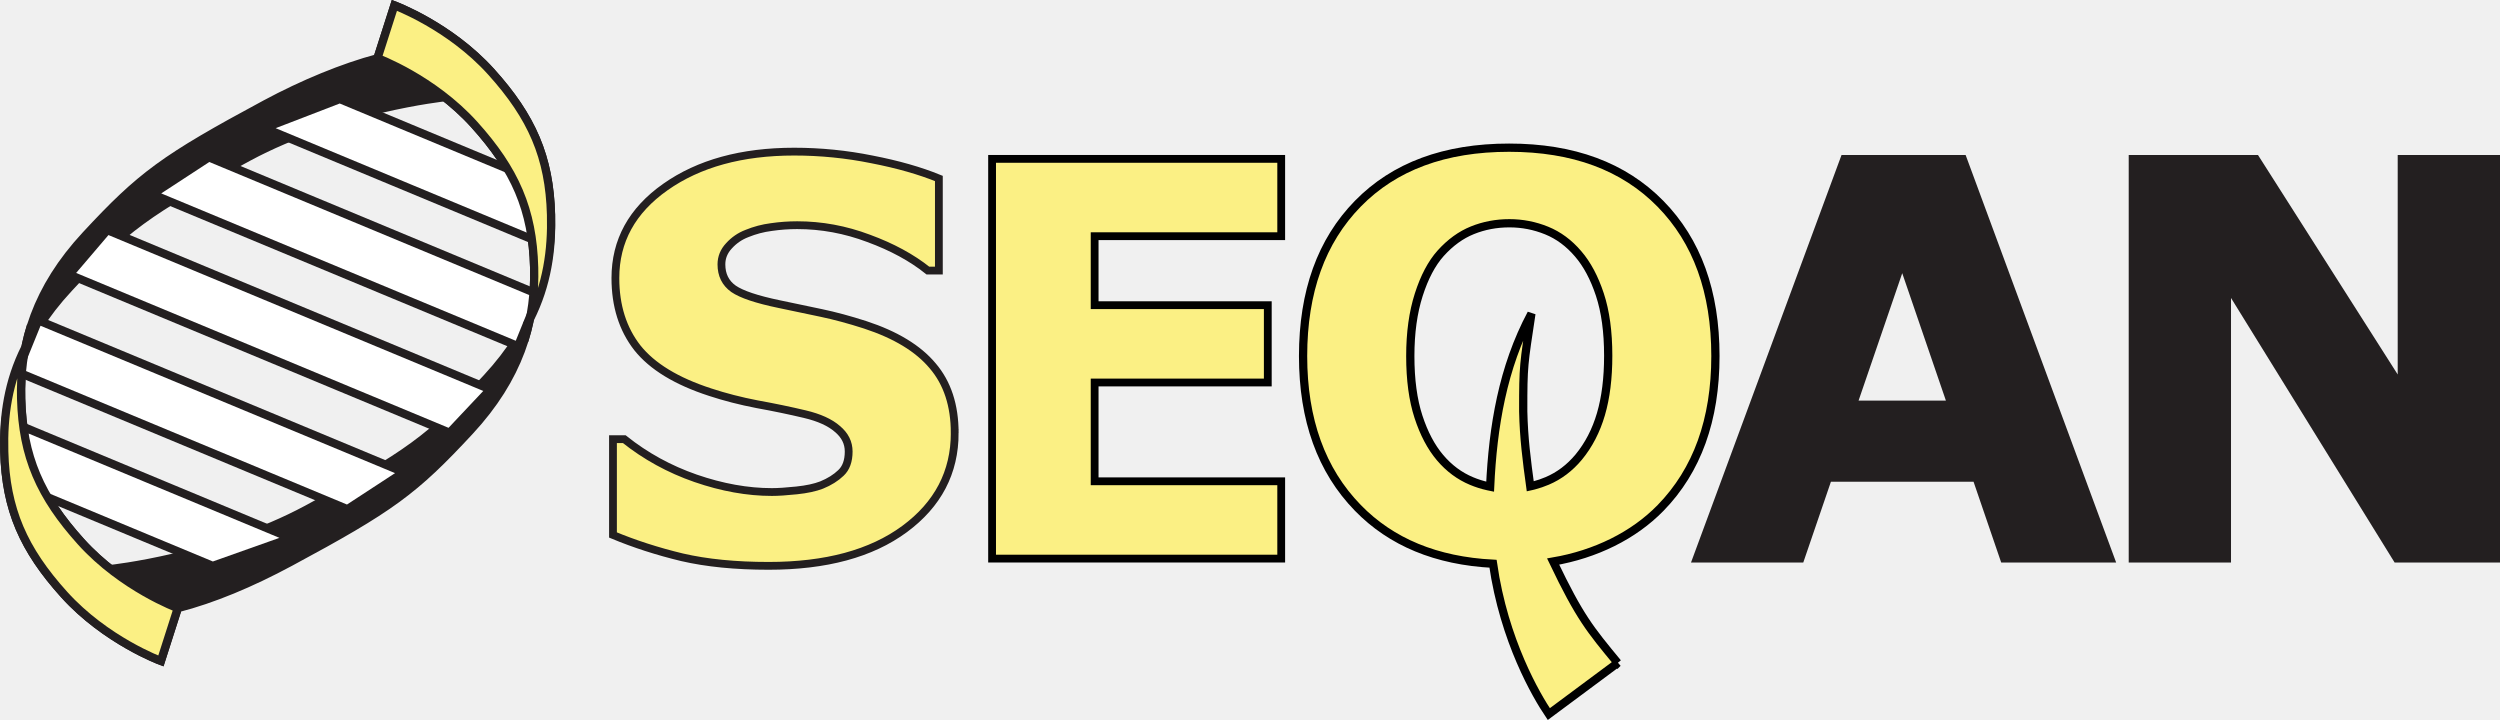
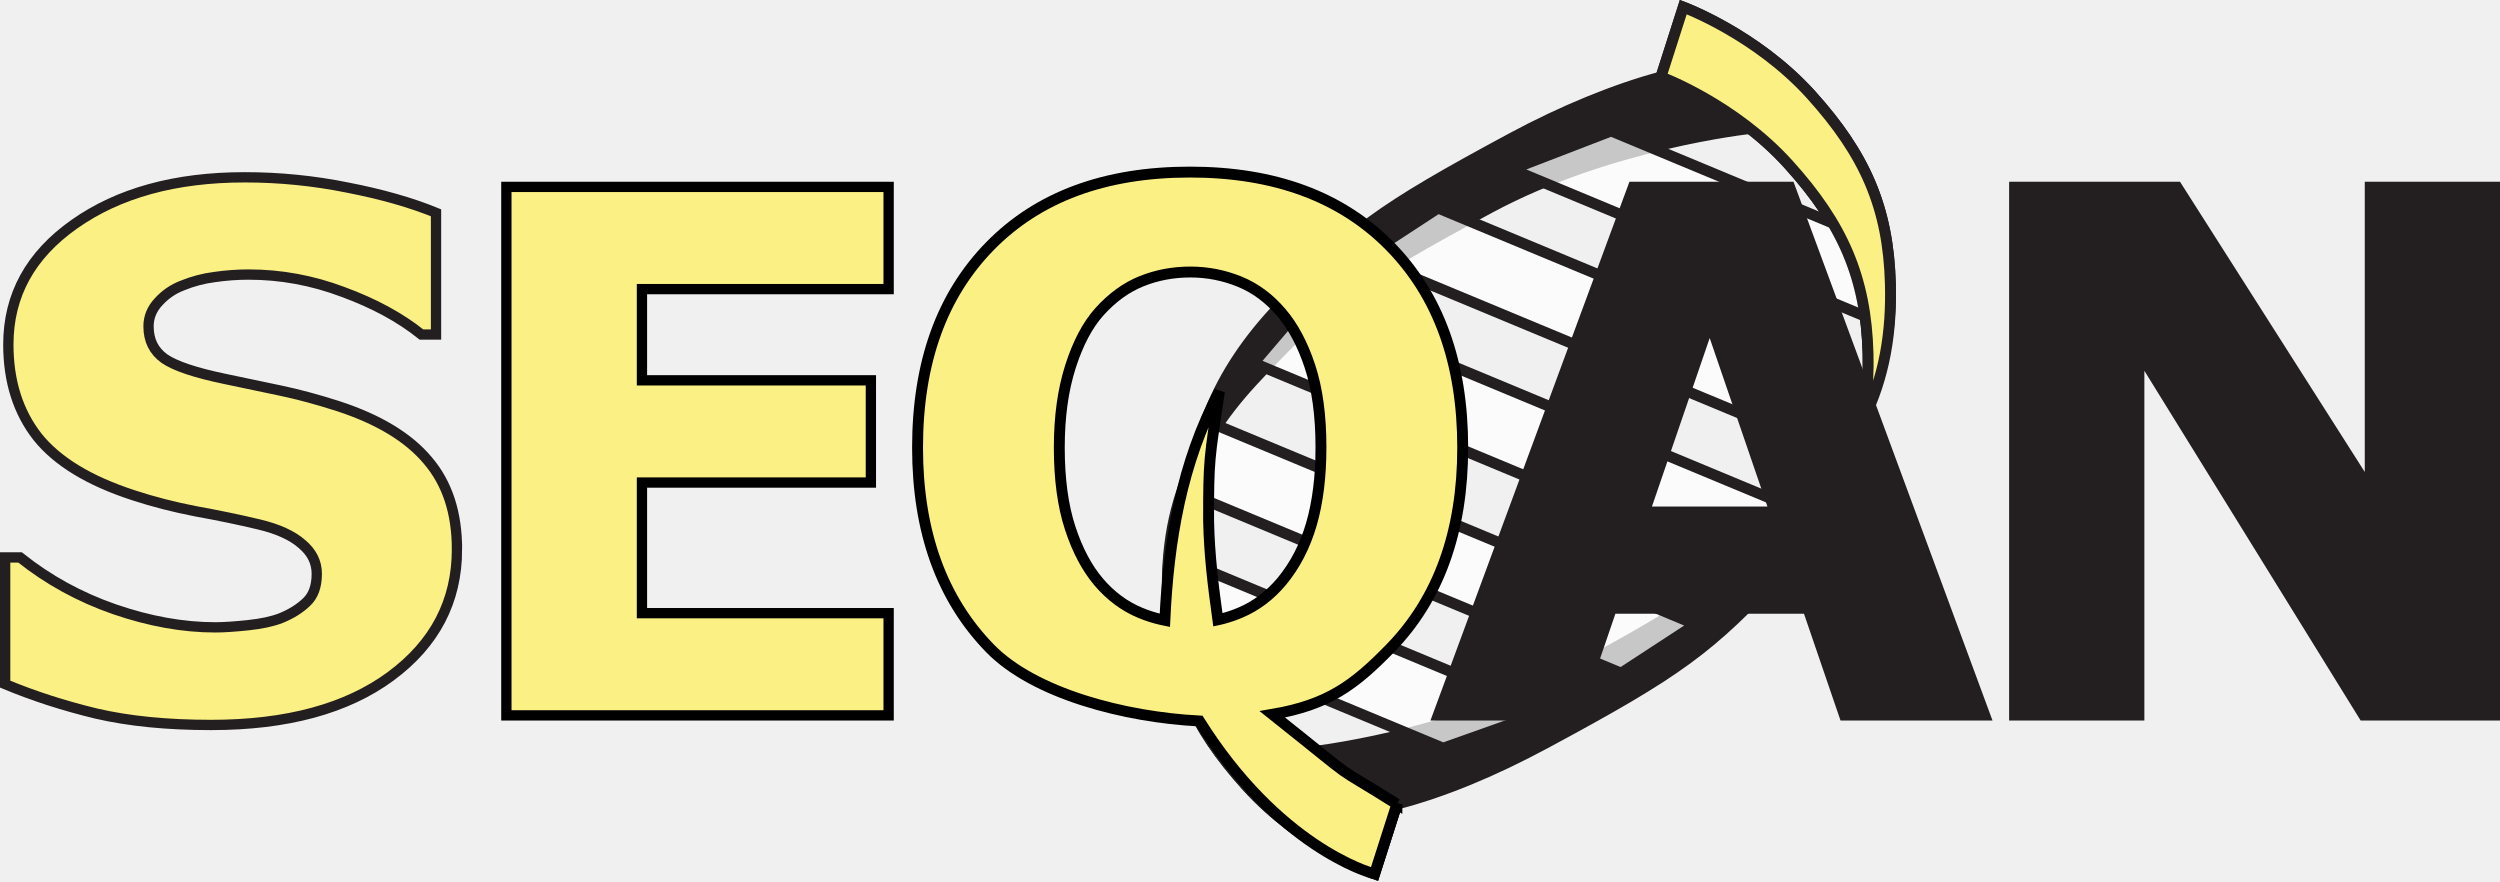
- <svg xmlns="http://www.w3.org/2000/svg" width="320.827mm" height="92.394mm" viewBox="0 0 320.827 92.394" version="1.1" id="svg8">
+ <svg xmlns="http://www.w3.org/2000/svg" width="242.663mm" height="85.515mm" viewBox="0 0 242.663 85.515" version="1.1" id="svg8">
  <defs id="defs2">
    <clipPath clipPathUnits="userSpaceOnUse" id="clipPath894">
      <path d="M 0,506 H 764 V 0 H 0 Z" id="path892" />
    </clipPath>
    <clipPath clipPathUnits="userSpaceOnUse" id="clipPath946">
      <path d="M 0,506 H 764 V 0 H 0 Z" id="path944" />
    </clipPath>
    <clipPath clipPathUnits="userSpaceOnUse" id="clipPath970">
      <path d="M 0,506 H 764 V 0 H 0 Z" id="path968" />
    </clipPath>
    <clipPath clipPathUnits="userSpaceOnUse" id="clipPath990">
      <path d="M 0,506 H 764 V 0 H 0 Z" id="path988" />
    </clipPath>
  </defs>
-   <g id="layer1" transform="translate(-20.49333,-154.8151)">
-     <g id="g13501" transform="matrix(0.5227928,0,0,0.5235004,-115.3978,97.34327)" style="stroke-width:1.912">
+   <g id="layer1" transform="translate(-98.65704,-157.063)">
+     <g id="g13501" transform="matrix(0.5227928,0,0,0.5235004,75.54121,99.59114)" style="stroke-width:1.912">
      <g id="dna" transform="matrix(0.3527778,0,0,-0.3527778,133.6425,277.8585)" style="stroke-width:1.912">
        <g id="g890" clip-path="url(#clipPath894)" style="stroke-width:1.912">
          <g id="g896" transform="translate(481.6826,53.8262)" style="stroke-width:1.912">
            <path d="m 0,0 c 24.573,6.341 50.864,17.312 78.074,31.921 70.525,37.867 86.553,49.7 125.022,91.117 34.171,36.789 45.921,74.497 44.881,113.604 -1.069,40.234 -13.35,68.037 -41.675,99.401 -28.852,31.951 -67.321,46.151 -67.321,46.151 l 11.756,36.685 c 0,0 38.468,-14.201 67.321,-46.15 28.323,-31.365 40.604,-59.168 41.673,-99.404 1.04,-39.107 -10.71,-76.811 -44.88,-113.601 C 176.381,118.306 160.354,106.474 89.828,68.605 27.328,35.048 -46.95,27.187 -46.95,27.187 m 232.785,327.861 c 0,0 -74.114,-7.929 -136.614,-41.487 -70.526,-37.869 -86.554,-49.703 -125.024,-91.121 -34.169,-36.785 -45.918,-74.496 -44.88,-113.601 1.069,-40.234 13.352,-68.037 41.675,-99.402 28.851,-31.951 67.32,-46.151 67.32,-46.151 L 0.067,-0.03 c 0,0 -38.469,14.201 -67.32,46.15 -28.324,31.366 -40.606,59.17 -41.675,99.402 -1.039,39.107 10.711,76.817 44.88,113.604 38.469,41.416 54.498,53.251 125.023,91.118 26.192,14.061 54.2,25.589 78.195,31.941" style="fill:#231f20;fill-opacity:1;fill-rule:nonzero;stroke:#231f20;stroke-width:5.735;stroke-linecap:butt;stroke-linejoin:miter;stroke-miterlimit:4;stroke-dasharray:none;stroke-opacity:1" id="path898" />
          </g>
          <g id="g900" transform="translate(670.8203,175.7402)" style="stroke-width:1.912">
-             <path d="m 0,0 -264.586,109.896 26.398,30.906 266.569,-110.72 z" style="fill:#ffffff;fill-opacity:1;fill-rule:nonzero;stroke:none;stroke-width:1.912" id="path902" />
+             <path d="m 0,0 -264.586,109.896 26.398,30.906 266.569,-110.72 z" style="fill:#ffffff;fill-opacity:0.75;fill-rule:nonzero;stroke:none;stroke-width:1.912" id="path902" />
          </g>
          <g id="g904" transform="translate(670.8203,175.7402)" style="stroke-width:1.912">
            <path d="m 0,0 -264.586,109.896 26.398,30.906 266.569,-110.72 z" style="fill:none;stroke:#231f20;stroke-width:5.735;stroke-linecap:butt;stroke-linejoin:miter;stroke-miterlimit:4;stroke-dasharray:none;stroke-opacity:1" id="path906" />
          </g>
          <g id="g908" transform="translate(718.4316,235.8828)" style="stroke-width:1.912">
-             <path d="m 0,0 -254.367,105.594 39.272,25.619 229.654,-95.387 z" style="fill:#ffffff;fill-opacity:1;fill-rule:nonzero;stroke:none;stroke-width:1.912" id="path910" />
+             <path d="m 0,0 -254.367,105.594 39.272,25.619 229.654,-95.387 z" style="fill:#ffffff;fill-opacity:0.75;fill-rule:nonzero;stroke:none;stroke-width:1.912" id="path910" />
          </g>
          <g id="g912" transform="translate(718.4316,235.8828)" style="stroke-width:1.912">
            <path d="m 0,0 -254.367,105.594 39.272,25.619 229.654,-95.387 z" style="fill:none;stroke:#231f20;stroke-width:5.735;stroke-linecap:butt;stroke-linejoin:miter;stroke-miterlimit:4;stroke-dasharray:none;stroke-opacity:1" id="path914" />
          </g>
          <g id="g916" transform="translate(727.7051,310.3706)" style="stroke-width:1.912">
-             <path d="M 0,0 -185.625,77.1 -133.29,97.232 4.895,39.837 Z" style="fill:#ffffff;fill-opacity:1;fill-rule:nonzero;stroke:none;stroke-width:1.912" id="path918" />
+             <path d="M 0,0 -185.625,77.1 -133.29,97.232 4.895,39.837 Z" style="fill:#ffffff;fill-opacity:0.75;fill-rule:nonzero;stroke:none;stroke-width:1.912" id="path918" />
          </g>
          <g id="g920" transform="translate(727.7051,310.3706)" style="stroke-width:1.912">
            <path d="M 0,0 -185.625,77.1 -133.29,97.232 4.895,39.837 Z" style="fill:none;stroke:#231f20;stroke-width:5.735;stroke-linecap:butt;stroke-linejoin:miter;stroke-miterlimit:4;stroke-dasharray:none;stroke-opacity:1" id="path922" />
          </g>
          <g id="g924" transform="translate(384.623,253.8262)" style="stroke-width:1.912">
-             <path d="m 0,0 254.367,-105.595 -39.271,-25.619 -229.655,95.388 z" style="fill:#ffffff;fill-opacity:1;fill-rule:nonzero;stroke:none;stroke-width:1.912" id="path926" />
+             <path d="m 0,0 254.367,-105.595 -39.271,-25.619 -229.655,95.388 z" style="fill:#ffffff;fill-opacity:0.75;fill-rule:nonzero;stroke:none;stroke-width:1.912" id="path926" />
          </g>
          <g id="g928" transform="translate(384.623,253.8262)" style="stroke-width:1.912">
            <path d="m 0,0 254.367,-105.595 -39.271,-25.619 -229.655,95.388 z" style="fill:none;stroke:#231f20;stroke-width:5.735;stroke-linecap:butt;stroke-linejoin:miter;stroke-miterlimit:4;stroke-dasharray:none;stroke-opacity:1" id="path930" />
          </g>
          <g id="g932" transform="translate(375.3496,179.3389)" style="stroke-width:1.912">
-             <path d="M 0,0 185.065,-76.867 130.677,-96.147 -4.895,-39.838 Z" style="fill:#ffffff;fill-opacity:1;fill-rule:nonzero;stroke:none;stroke-width:1.912" id="path934" />
+             <path d="M 0,0 185.065,-76.867 130.677,-96.147 -4.895,-39.838 Z" style="fill:#ffffff;fill-opacity:0.75;fill-rule:nonzero;stroke:none;stroke-width:1.912" id="path934" />
          </g>
          <g id="g936" transform="translate(375.3496,179.3389)" style="stroke-width:1.912">
            <path d="M 0,0 185.065,-76.867 130.677,-96.147 -4.895,-39.838 Z" style="fill:none;stroke:#231f20;stroke-width:5.735;stroke-linecap:butt;stroke-linejoin:miter;stroke-miterlimit:4;stroke-dasharray:none;stroke-opacity:1" id="path938" />
          </g>
        </g>
      </g>
      <g id="upper-dna" transform="matrix(-0.3527778,0,0,0.3527778,266.9807,193.3675)" style="stroke-width:1.912">
        <path d="m 0,0 c 0.85,1.52 1.658,3.042 2.424,4.565 11.859,23.607 15.264,47.647 14.61,72.242 -1.069,40.235 -13.35,68.039 -41.674,99.403 -28.852,31.949 -67.32,46.15 -67.32,46.15 l -11.756,-36.684 c 0,0 38.469,-14.2 67.32,-46.152 C -8.07,108.16 4.211,80.357 5.279,40.123 5.735,22.967 3.729,6.079 -1.551,-10.58" style="fill:#fbf084;fill-opacity:1;fill-rule:nonzero;stroke:#231f20;stroke-width:5.735;stroke-linecap:butt;stroke-linejoin:miter;stroke-miterlimit:4;stroke-dasharray:none;stroke-opacity:1" id="path950" />
      </g>
      <g id="upper-dna-3" transform="matrix(0.3527778,0,0,-0.3527778,389.1875,189.5426)" style="stroke-width:1.912">
        <path d="m 0,0 c 0.85,1.52 1.658,3.042 2.424,4.565 11.859,23.607 15.264,47.647 14.61,72.242 -1.069,40.235 -13.35,68.039 -41.674,99.403 -28.852,31.949 -67.32,46.15 -67.32,46.15 l -11.756,-36.684 c 0,0 38.469,-14.2 67.32,-46.152 C -8.07,108.16 4.211,80.357 5.279,40.123 5.735,22.967 3.729,6.079 -1.551,-10.58" style="fill:#fbf084;fill-opacity:1;fill-rule:nonzero;stroke:#231f20;stroke-width:5.735;stroke-linecap:butt;stroke-linejoin:miter;stroke-miterlimit:4;stroke-dasharray:none;stroke-opacity:1" id="path950-6" />
      </g>
    </g>
    <g id="g13512" transform="translate(97.24236,-1.189974)">
      <g aria-label="S" transform="matrix(0.3527778,0,0,0.3527778,-1.840473,227.6912)" id="S" style="font-variant:normal;font-weight:bold;font-stretch:normal;font-size:200px;font-family:Verdana;-inkscape-font-specification:Verdana-Bold;writing-mode:lr-tb;fill:#fbf084;fill-opacity:1;fill-rule:nonzero;stroke:none;stroke-width:2.835;stroke-miterlimit:4;stroke-dasharray:none">
        <path d="m 134.961,-45.703 q 0,21.484 -18.262,34.961 -18.164,13.379 -49.414,13.379 -18.066,0 -31.543,-3.125 Q 22.363,-3.711 10.645,-8.594 v -34.863 h 4.102 q 11.621,9.277 25.977,14.258 14.453,4.98 27.734,4.98 3.418,0 8.984,-0.586 5.566,-0.586 9.082,-1.953 4.297,-1.758 7.031,-4.395 2.832,-2.637 2.832,-7.812 0,-4.785 -4.102,-8.203 -4.004,-3.516 -11.816,-5.371 -8.203,-1.953 -17.383,-3.613 -9.082,-1.758 -17.09,-4.395 -18.359,-5.957 -26.465,-16.113 -8.008,-10.254 -8.008,-25.391 0,-20.312 18.164,-33.105 18.262,-12.891 46.875,-12.891 14.355,0 28.32,2.832 14.062,2.734 24.316,6.934 v 33.496 h -4.004 q -8.789,-7.031 -21.582,-11.719 -12.695,-4.785 -25.977,-4.785 -4.688,0 -9.375,0.684 -4.59,0.586 -8.887,2.344 -3.809,1.465 -6.543,4.492 -2.734,2.93 -2.734,6.738 0,5.762 4.395,8.887 4.395,3.027 16.602,5.566 8.008,1.66 15.332,3.223 7.422,1.562 15.918,4.297 16.699,5.469 24.609,14.941 8.008,9.375 8.008,24.414 z" style="fill:#fbf084;fill-opacity:1;stroke:#231f20;stroke-width:2.835;stroke-miterlimit:4;stroke-dasharray:none;stroke-opacity:1" id="path884" />
      </g>
      <g aria-label="E" transform="matrix(0.3527778,0,0,0.3527778,-13.17244,279.1668)" id="E" style="font-variant:normal;font-weight:bold;font-stretch:normal;font-size:200px;font-family:Verdana;-inkscape-font-specification:Verdana-Bold;writing-mode:lr-tb;fill:#fbf084;fill-opacity:1;fill-rule:nonzero;stroke:#000000;stroke-width:2.835;stroke-miterlimit:4;stroke-dasharray:none;stroke-opacity:1">
        <path d="M 285.852,-145.915 H 180.676 v -145.41 h 105.176 v 28.125 h -67.871 v 25.098 h 62.988 v 28.125 h -62.988 v 35.938 h 67.871 z" style="fill:#fbf084;fill-opacity:1;stroke:#000000;stroke-width:2.835;stroke-miterlimit:4;stroke-dasharray:none;stroke-opacity:1" id="path887" />
      </g>
-       <path d="m 118.728,208.805 c 0.072,3.388 0.444,6.293 0.9,9.61 l 0.141,-0.031 c 0.116,-0.027 0.232,-0.055 0.347,-0.086 0.575,-0.151 1.139,-0.344 1.693,-0.58 1.539,-0.653 2.884,-1.669 4.034,-3.047 1.286,-1.56 2.239,-3.401 2.859,-5.523 0.62,-2.122 0.932,-4.618 0.932,-7.487 0,-3.076 -0.357,-5.691 -1.07,-7.849 -0.712,-2.157 -1.643,-3.9 -2.79,-5.231 -1.173,-1.377 -2.523,-2.375 -4.05,-2.995 -1.528,-0.62 -3.119,-0.93 -4.772,-0.93 -1.678,0 -3.258,0.299 -4.739,0.896 -1.483,0.597 -2.844,1.583 -4.084,2.96 -1.149,1.284 -2.085,3.058 -2.808,5.318 -0.725,2.26 -1.086,4.882 -1.086,7.864 0,3.054 0.35,5.653 1.051,7.798 0.7,2.146 1.625,3.894 2.774,5.248 1.149,1.355 2.493,2.354 4.032,2.996 0.675,0.282 1.364,0.501 2.07,0.659 0.04,0.009 0.08,0.018 0.12,0.026 l 0.199,0.041 c 0.351,-7.656 1.602,-15.268 5.297,-22.208 -0.984,6.562 -1.057,6.553 -1.05,12.55 z m 12.124,32.272 -8.841,6.568 c -1.566,-2.324 -5.732,-9.367 -7.16,-19.294 -7.272,-0.374 -13.053,-2.763 -17.343,-7.166 -4.688,-4.812 -7.032,-11.308 -7.032,-19.487 0,-8.248 2.344,-14.766 7.032,-19.556 4.688,-4.79 11.158,-7.185 19.408,-7.185 8.227,0 14.697,2.395 19.408,7.185 4.712,4.79 7.068,11.308 7.068,19.556 0,8.179 -2.346,14.675 -7.034,19.487 -3.466,3.557 -8.368,5.955 -13.793,6.883 3.411,7.134 4.731,8.7 8.286,13.01 z" style="fill:#fbf084;fill-opacity:1;stroke:#000000;stroke-width:1.058;stroke-linecap:butt;stroke-linejoin:miter;stroke-miterlimit:4;stroke-dasharray:none;stroke-opacity:1" id="Q-7" />
+       <path d="m 118.728,208.805 c 0.072,3.388 0.444,6.293 0.9,9.61 l 0.141,-0.031 c 0.116,-0.027 0.232,-0.055 0.347,-0.086 0.575,-0.151 1.139,-0.344 1.693,-0.58 1.539,-0.653 2.884,-1.669 4.034,-3.047 1.286,-1.56 2.239,-3.401 2.859,-5.523 0.62,-2.122 0.932,-4.618 0.932,-7.487 0,-3.076 -0.357,-5.691 -1.07,-7.849 -0.712,-2.157 -1.643,-3.9 -2.79,-5.231 -1.173,-1.377 -2.523,-2.375 -4.05,-2.995 -1.528,-0.62 -3.119,-0.93 -4.772,-0.93 -1.678,0 -3.258,0.299 -4.739,0.896 -1.483,0.597 -2.844,1.583 -4.084,2.96 -1.149,1.284 -2.085,3.058 -2.808,5.318 -0.725,2.26 -1.086,4.882 -1.086,7.864 0,3.054 0.35,5.653 1.051,7.798 0.7,2.146 1.625,3.894 2.774,5.248 1.149,1.355 2.493,2.354 4.032,2.996 0.675,0.282 1.364,0.501 2.07,0.659 0.04,0.009 0.08,0.018 0.12,0.026 l 0.199,0.041 c 0.351,-7.656 1.602,-15.268 5.297,-22.208 -0.984,6.562 -1.057,6.553 -1.05,12.55 z m 18.275,27.494 -2.168,6.775 c -0.609,-0.143 -9.392,-2.704 -17,-14.838 -7.272,-0.374 -16.037,-2.649 -20.326,-7.052 -4.688,-4.812 -7.032,-11.308 -7.032,-19.487 0,-8.248 2.344,-14.766 7.032,-19.556 4.688,-4.79 11.158,-7.185 19.408,-7.185 8.227,0 14.697,2.395 19.408,7.185 4.712,4.79 7.068,11.308 7.068,19.556 0,8.179 -2.346,14.675 -7.034,19.487 -3.466,3.557 -6.018,5.478 -11.444,6.406 9.332,7.428 4.961,4.242 12.088,8.71 z" style="fill:#fbf084;fill-opacity:1;stroke:#000000;stroke-width:1.058;stroke-linecap:butt;stroke-linejoin:miter;stroke-miterlimit:4;stroke-dasharray:none;stroke-opacity:1" id="Q-7" />
      <g aria-label="A" transform="matrix(0.3527778,0,0,0.3527778,140.1501,227.6926)" id="A" style="font-variant:normal;font-weight:bold;font-stretch:normal;font-size:200px;font-family:Verdana;-inkscape-font-specification:Verdana-Bold;writing-mode:lr-tb;fill:#231f20;fill-opacity:1;fill-rule:nonzero;stroke:#231f20;stroke-width:2.835;stroke-miterlimit:4;stroke-dasharray:none;stroke-opacity:1">
        <path d="m 152.93,0 h -38.77 l -10.059,-29.395 H 50.195 L 40.137,0 H 2.344 L 56.055,-145.41 H 99.219 Z M 95.02,-56.055 77.148,-108.203 59.277,-56.055 Z" style="stroke:#231f20" id="path893" />
      </g>
      <g aria-label="N" transform="matrix(0.3527778,0,0,0.3527778,-13.17244,279.1668)" id="N" style="font-variant:normal;font-weight:bold;font-stretch:normal;font-size:200px;font-family:Verdana;-inkscape-font-specification:Verdana-Bold;writing-mode:lr-tb;fill:#231f20;fill-opacity:1;fill-rule:nonzero;stroke:#00ffff;stroke-width:2.835;stroke-miterlimit:4;stroke-dasharray:none;stroke-opacity:1">
        <path d="m 727.796,-145.914 h -36.133 l -61.719,-99.805 v 99.805 h -34.375 v -145.41 h 44.824 l 53.027,83.301 v -83.301 h 34.375 z" style="stroke:#231f20;stroke-width:2.835" id="path903" />
      </g>
    </g>
  </g>
</svg>
